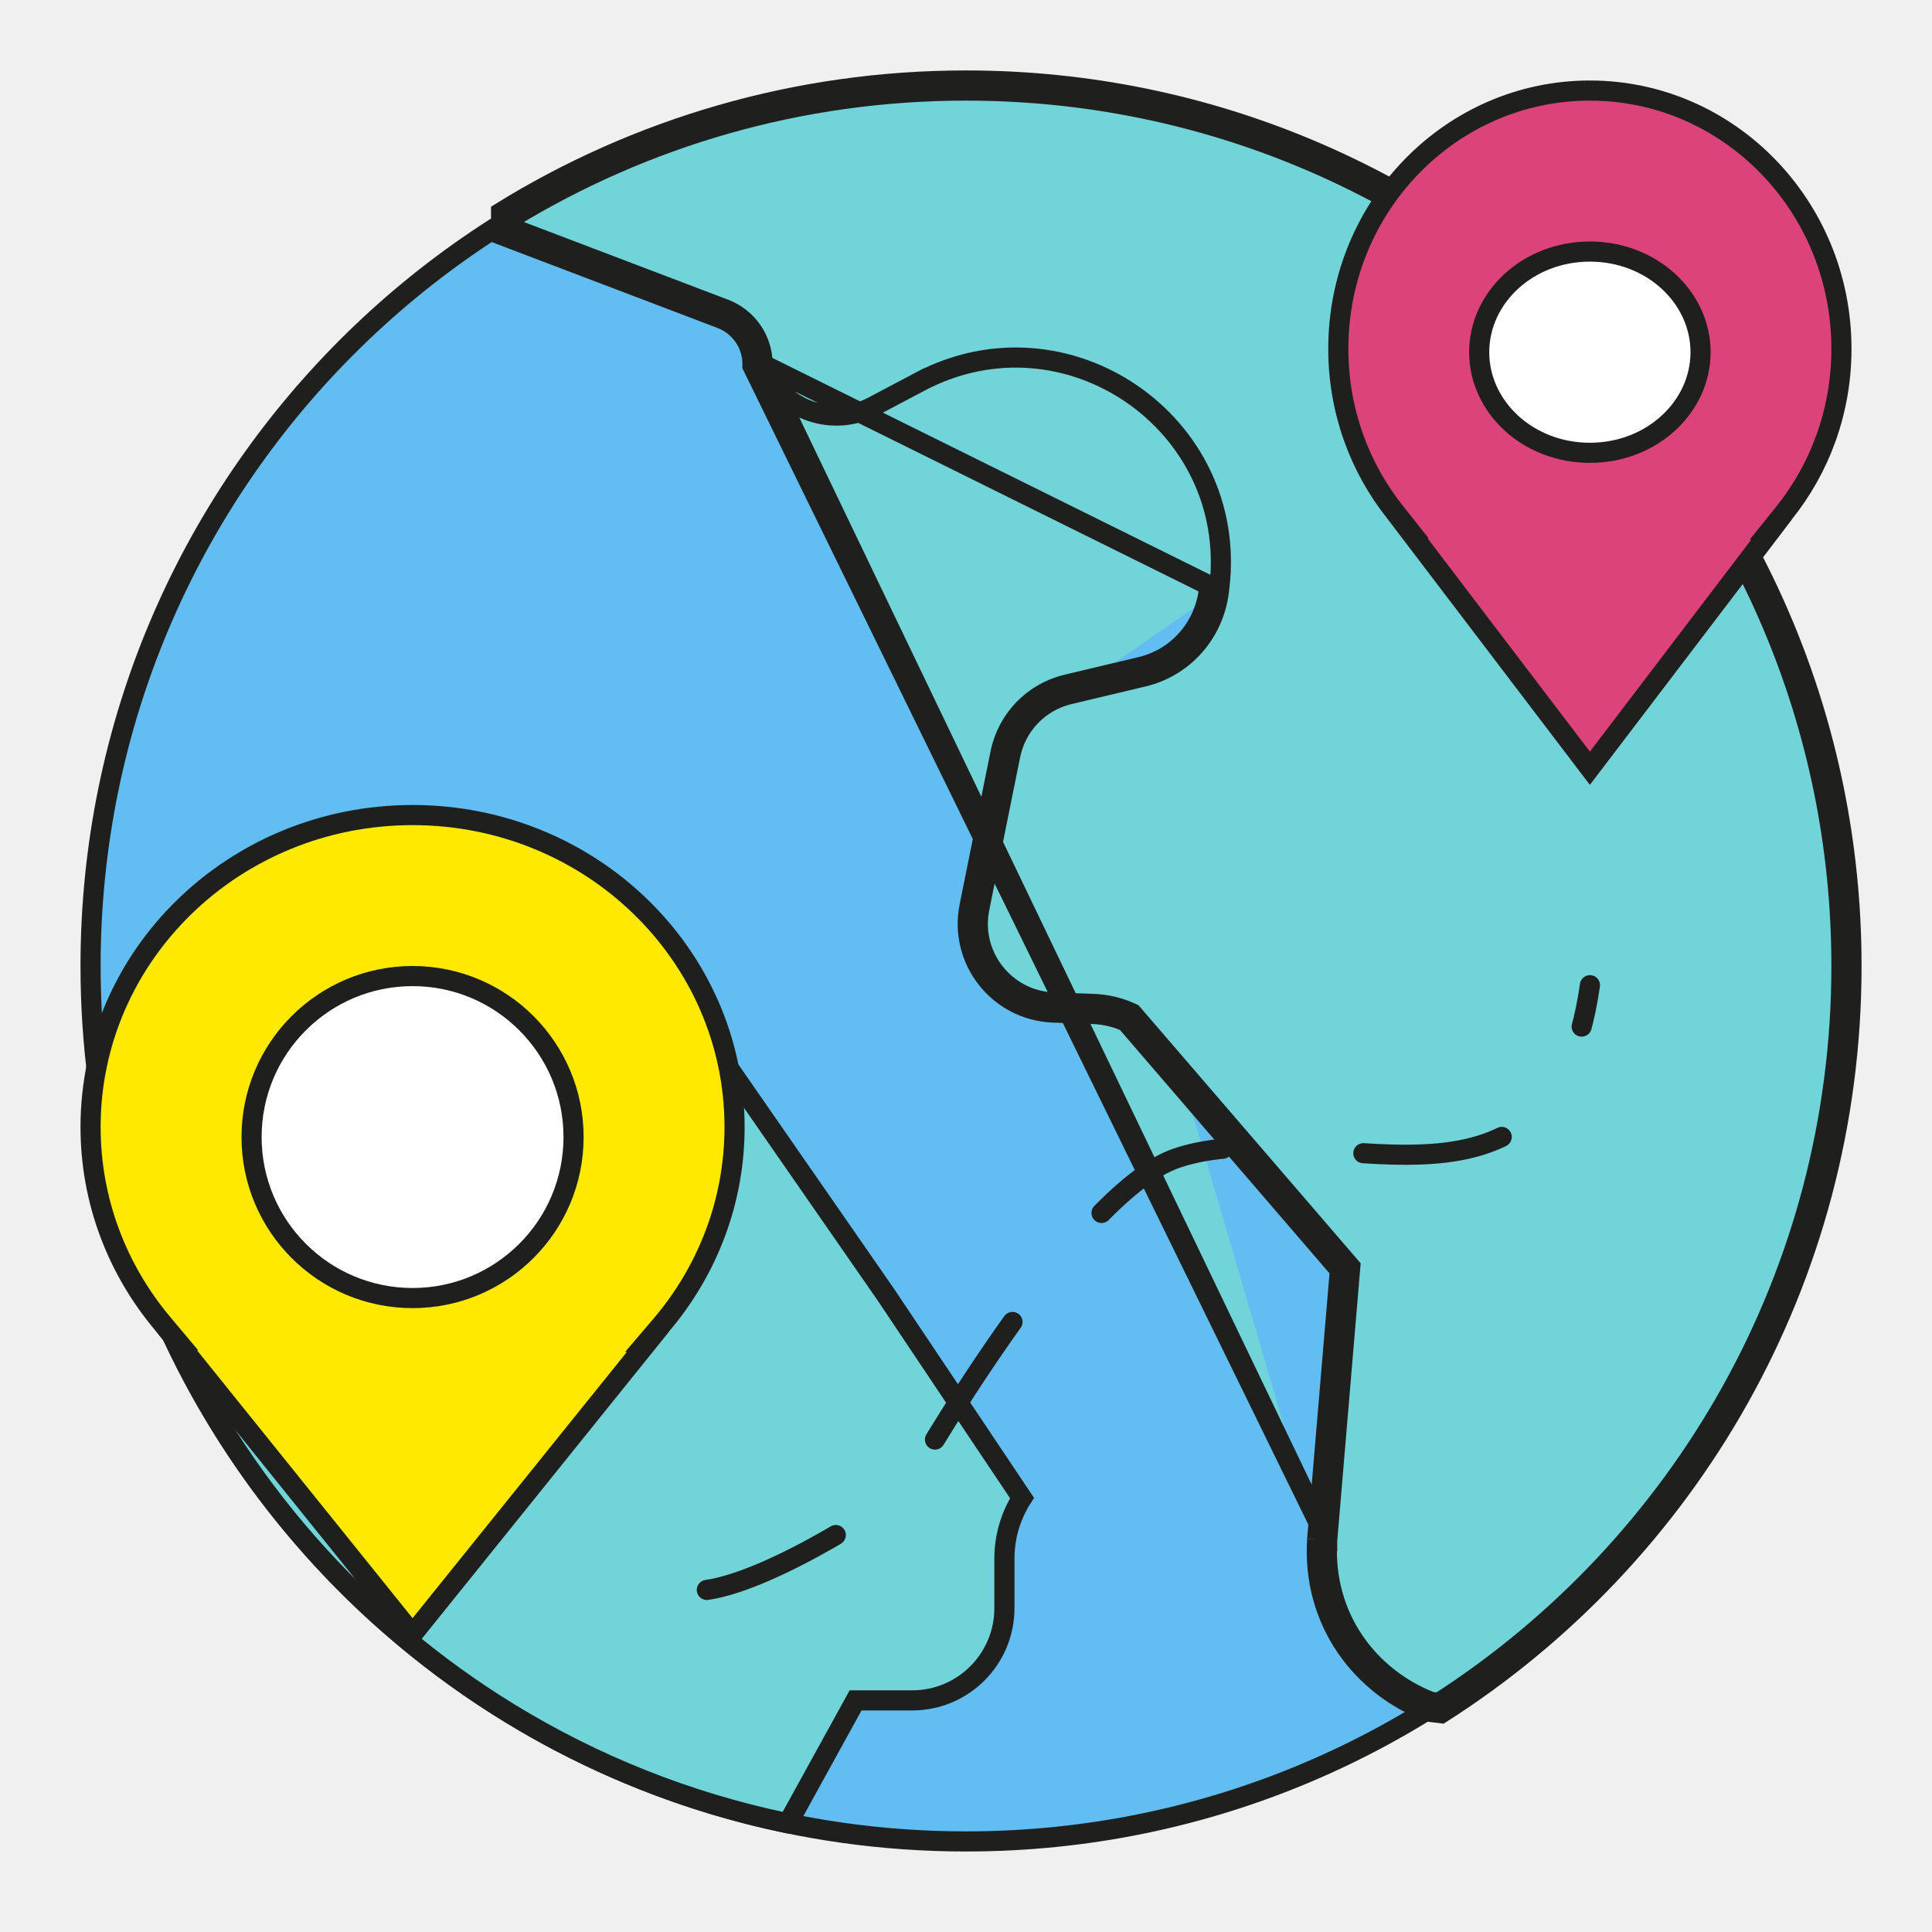
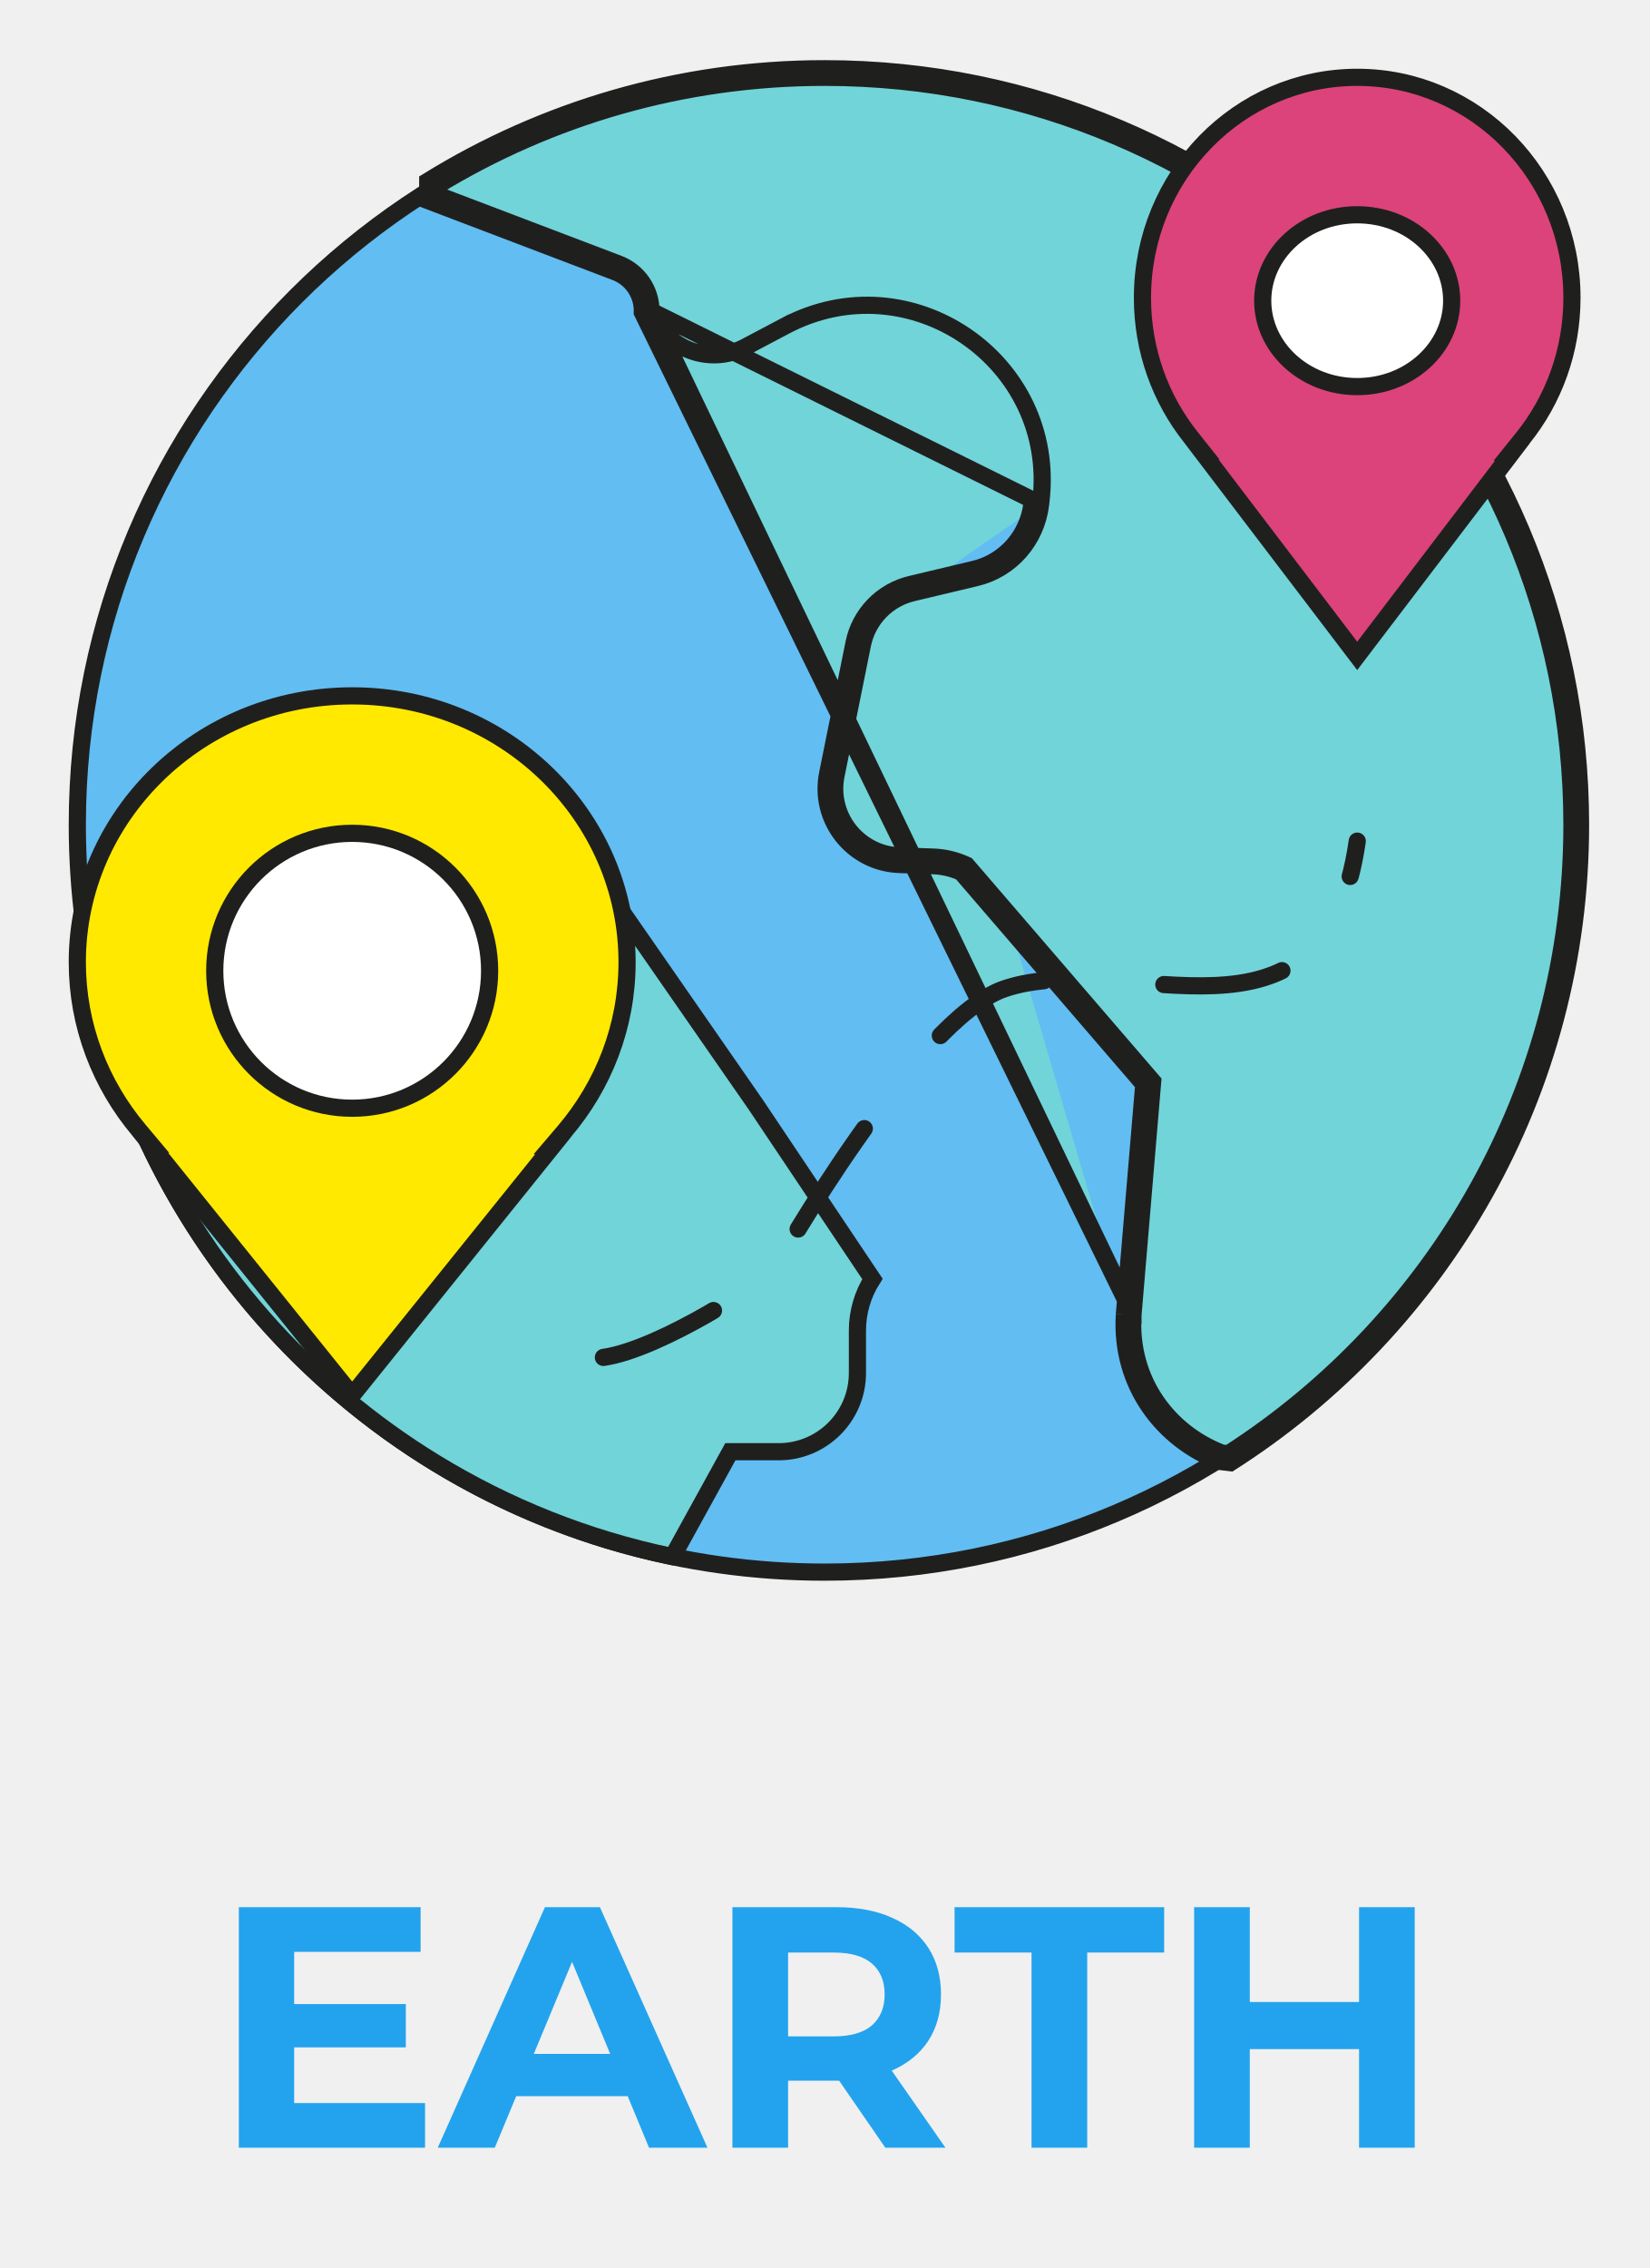
- <svg xmlns="http://www.w3.org/2000/svg" width="96" height="96" viewBox="0 0 96 96" fill="none">
+ <svg xmlns="http://www.w3.org/2000/svg" width="96" height="132" viewBox="0 0 96 132" fill="none">
  <path d="M48 4.5C72.024 4.5 91.5 23.976 91.5 48C91.5 72.024 72.025 91.5 48 91.5C39.708 91.5 31.96 89.18 25.366 85.155C12.852 77.515 4.5 63.733 4.5 48C4.5 23.976 23.976 4.5 48 4.5Z" fill="#62BDF2" stroke="#1F201E" />
  <path d="M42.808 84.492H42.513L42.37 84.751L39.231 90.451L39.053 90.577C34.135 89.549 29.521 87.692 25.366 85.155C17.815 80.545 11.779 73.697 8.18 65.534L36.412 53.369L44.007 64.315L50.784 74.436C50.214 75.331 49.909 76.373 49.909 77.439V79.908C49.909 82.439 47.856 84.492 45.325 84.492H42.808Z" fill="#71D4D9" stroke="#1F201E" />
  <path d="M60.074 29.285C59.852 31.19 58.501 32.71 56.685 33.138C55.504 33.417 54.159 33.738 53.007 34.013M60.074 29.285L60.571 29.343L60.571 29.343M60.074 29.285L60.571 29.343M60.074 29.285L60.096 29.097L37.891 18.101M60.571 29.343C60.325 31.454 58.824 33.147 56.8 33.625L56.8 33.625C55.62 33.904 54.275 34.224 53.123 34.5M60.571 29.343L60.593 29.155L60.593 29.155C61.541 21.007 52.965 15.134 45.712 18.966L45.946 19.408L45.712 18.966L43.341 20.219C41.251 21.288 38.705 20.289 37.891 18.101M53.123 34.5L53.007 34.013M53.123 34.5C53.123 34.5 53.123 34.5 53.123 34.5L53.007 34.013M53.123 34.5C51.642 34.854 50.501 36.035 50.2 37.528L48.665 45.128C48.187 47.495 49.946 49.726 52.36 49.813L54.33 49.884C54.961 49.907 55.582 50.051 56.159 50.309L56.261 50.355L56.334 50.439L66.958 62.78L67.095 62.939L67.077 63.148L65.948 76.527L65.449 76.495M53.007 34.013C51.336 34.413 50.05 35.745 49.71 37.429L48.175 45.029C47.636 47.699 49.62 50.215 52.342 50.313L54.312 50.384C54.879 50.404 55.437 50.534 55.955 50.765L66.579 63.106L65.449 76.495M65.449 76.495L65.947 76.537L65.947 76.532M65.449 76.495C65.188 80.604 67.701 83.808 70.986 85.055L71.617 85.13C83.872 77.319 92 63.609 92 48C92 23.7 72.301 4 48 4C39.526 4 31.613 6.398 24.898 10.549V11.67L35.827 15.828C36.799 16.198 37.427 17.145 37.39 18.184L65.947 76.532M65.947 76.532C65.706 80.373 68.034 83.374 71.106 84.566L71.498 84.612C83.531 76.873 91.5 63.367 91.5 48C91.5 23.976 72.025 4.5 48 4.5C39.721 4.5 31.985 6.815 25.398 10.829V11.326L36.005 15.361L36.005 15.361C37.145 15.795 37.894 16.888 37.891 18.101M65.947 76.532L37.891 18.101" fill="#71D4D9" stroke="#1F201E" />
  <path d="M35.122 79.003C38.461 78.526 44.665 74.466 45.138 73.756C45.138 73.756 53.334 59.259 58.493 57.539C65.648 55.154 77.095 62.309 79.003 48.954" stroke="#1F201E" stroke-linecap="round" stroke-dasharray="7 7" />
  <path d="M8.747 66.597H8.777L8.087 65.775C5.843 63.106 4.5 59.704 4.5 55.998C4.5 47.453 11.649 40.5 20.5 40.5C29.351 40.5 36.5 47.453 36.5 55.998C36.5 59.741 35.13 63.175 32.846 65.856L32.143 66.68H32.192L20.5 81.203L8.747 66.597Z" fill="#FFE900" stroke="#1F201E" />
  <path d="M28.5 56.5C28.5 60.918 24.918 64.5 20.5 64.5C16.082 64.5 12.5 60.918 12.5 56.5C12.5 52.082 16.082 48.5 20.5 48.5C24.918 48.5 28.5 52.082 28.5 56.5Z" fill="white" stroke="#1F201E" />
  <path d="M69.926 26.247H69.954L69.31 25.436C67.554 23.227 66.5 20.407 66.5 17.331C66.5 10.233 72.108 4.5 79 4.5C85.892 4.5 91.5 10.233 91.5 17.331C91.5 20.438 90.425 23.284 88.638 25.503L87.982 26.317H88.026L79 38.174L69.926 26.247Z" fill="#DC437A" stroke="#1F201E" />
  <path d="M84.5 17.5C84.5 20.221 82.079 22.5 79 22.5C75.921 22.5 73.5 20.221 73.5 17.5C73.5 14.779 75.921 12.5 79 12.5C82.079 12.5 84.5 14.779 84.5 17.5Z" fill="white" stroke="#1F201E" />
+   <path d="M16.882 116.64H23.622V119.16H16.882V116.64ZM17.122 122.4H24.742V125H13.902V111H24.482V113.6H17.122V122.4ZM25.48 125L31.72 111H34.92L41.18 125H37.78L32.66 112.64H33.94L28.8 125H25.48ZM28.6 122L29.46 119.54H36.66L37.54 122H28.6ZM42.633 125V111H48.693C49.946 111 51.026 111.207 51.933 111.62C52.839 112.02 53.539 112.6 54.033 113.36C54.526 114.12 54.773 115.027 54.773 116.08C54.773 117.12 54.526 118.02 54.033 118.78C53.539 119.527 52.839 120.1 51.933 120.5C51.026 120.9 49.946 121.1 48.693 121.1H44.433L45.873 119.68V125H42.633ZM51.533 125L48.033 119.92H51.493L55.033 125H51.533ZM45.873 120.04L44.433 118.52H48.513C49.513 118.52 50.259 118.307 50.753 117.88C51.246 117.44 51.493 116.84 51.493 116.08C51.493 115.307 51.246 114.707 50.753 114.28C50.259 113.853 49.513 113.64 48.513 113.64H44.433L45.873 112.1V120.04ZM60.044 125V113.64H55.564V111H67.764V113.64H63.284V125H60.044ZM79.108 111H82.348V125H79.108V111ZM72.748 125H69.508V111H72.748V125ZM79.348 119.26H72.508V116.52H79.348V119.26Z" fill="#23A3ED" />
</svg>
